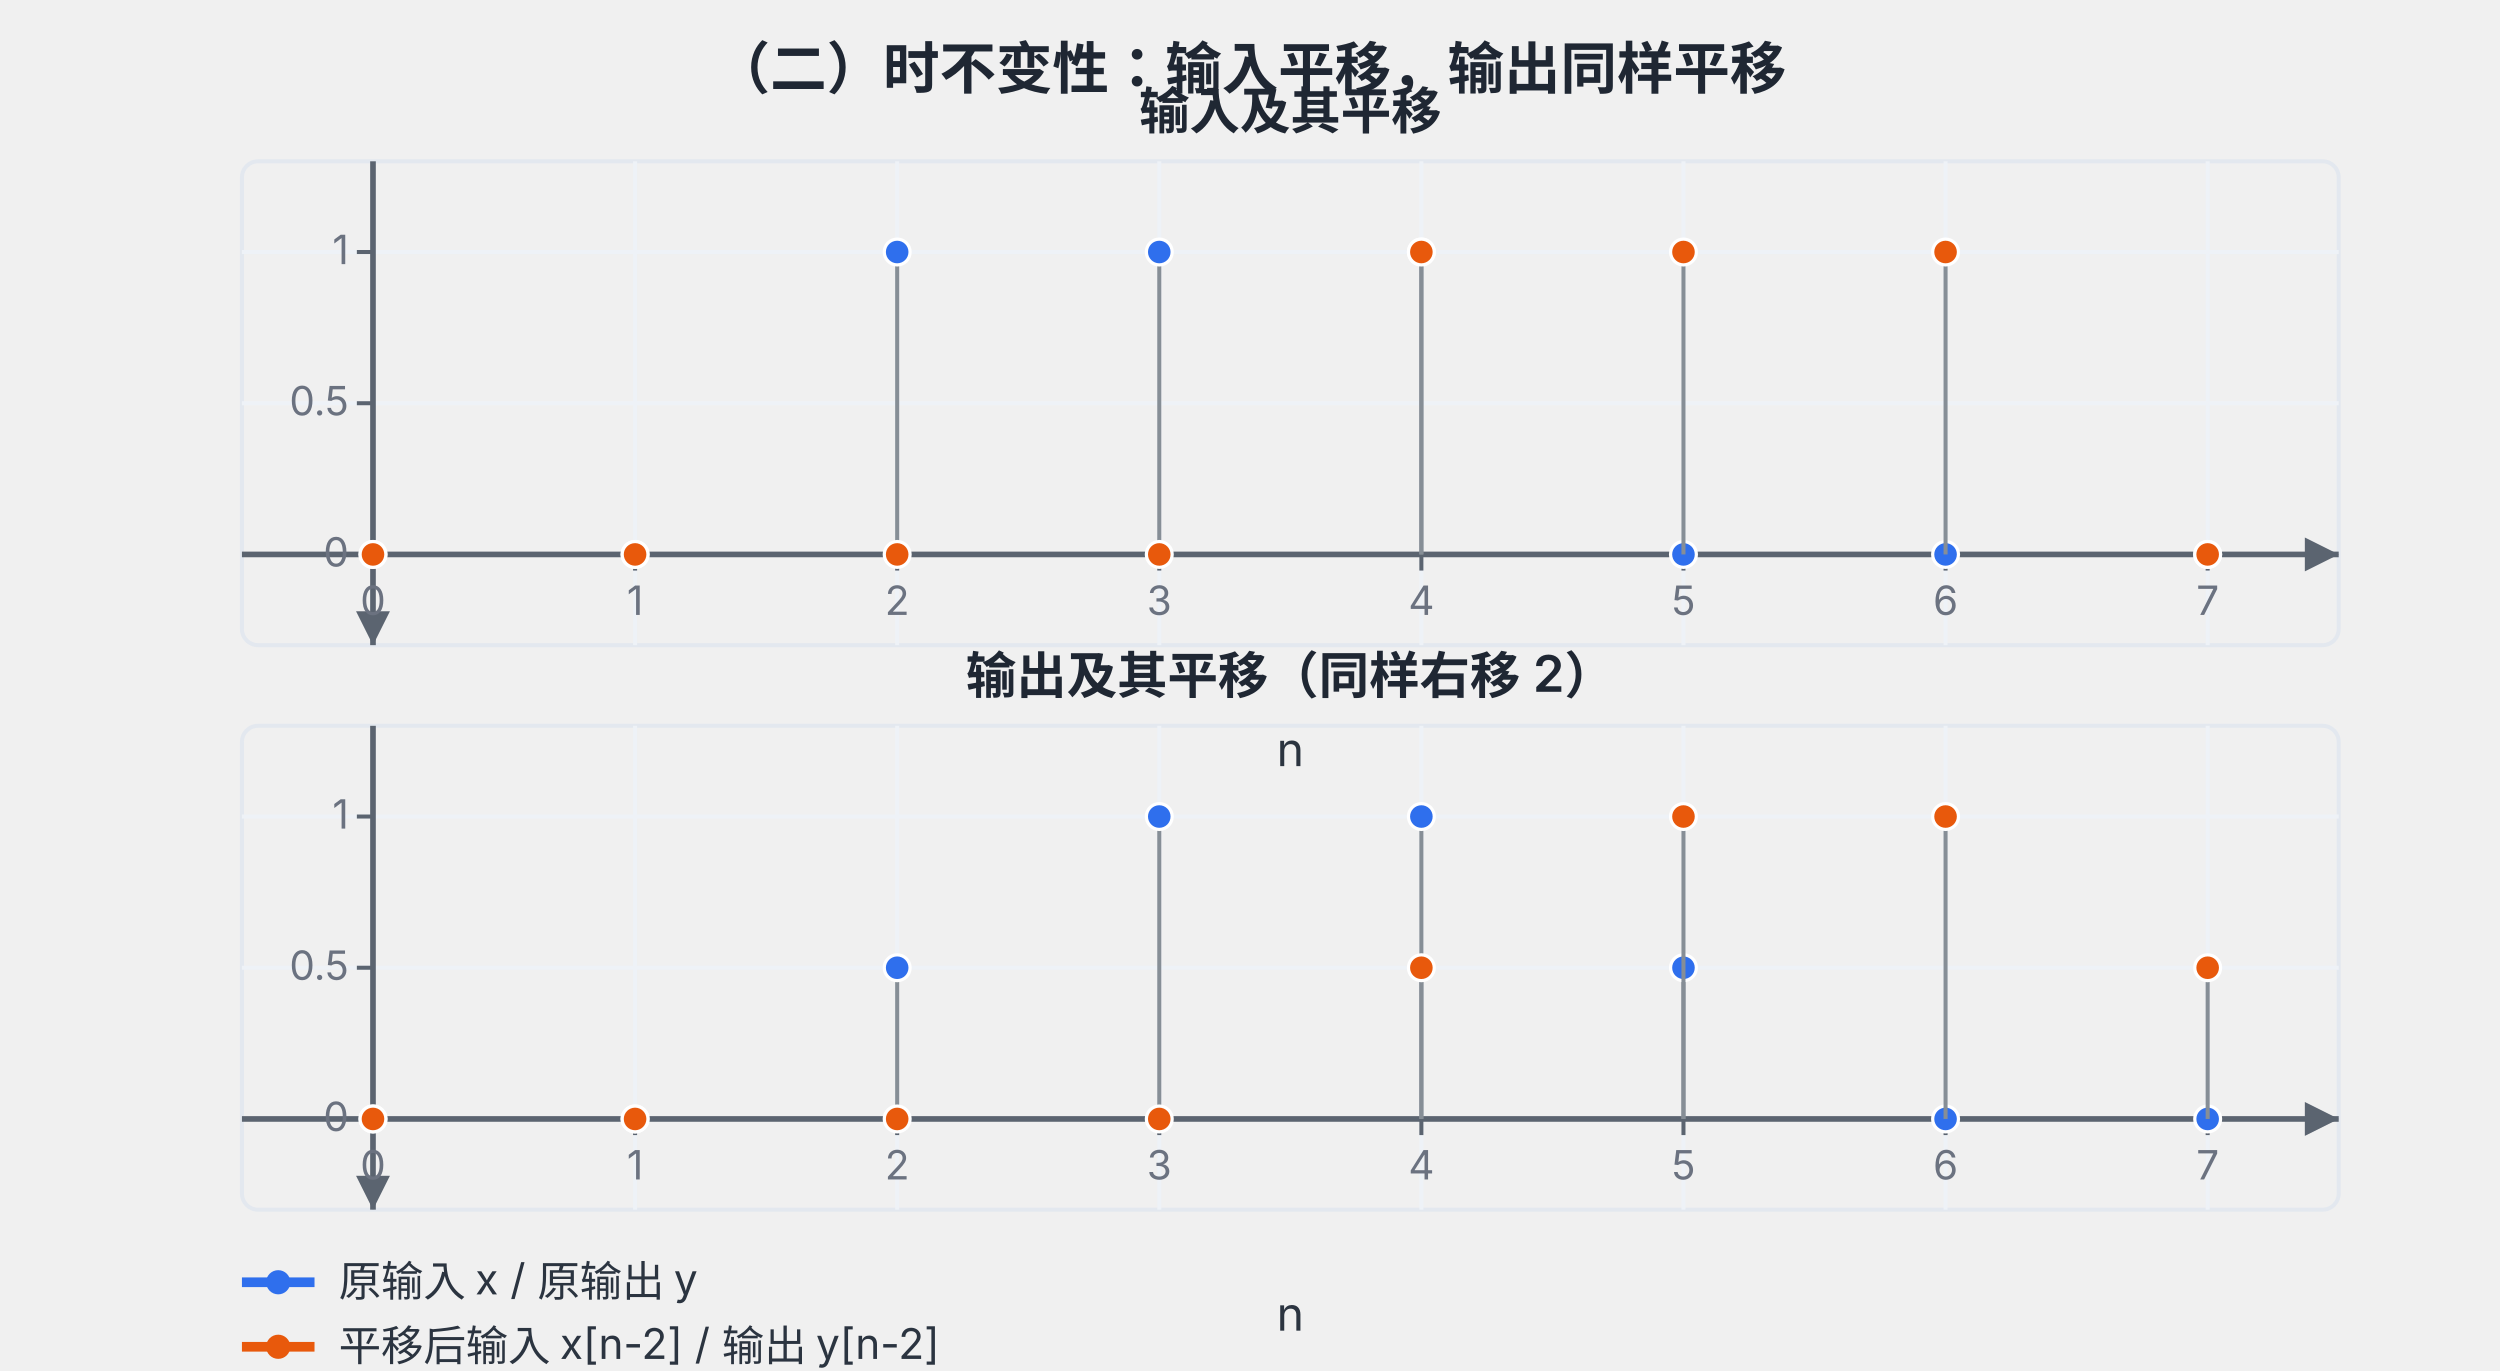
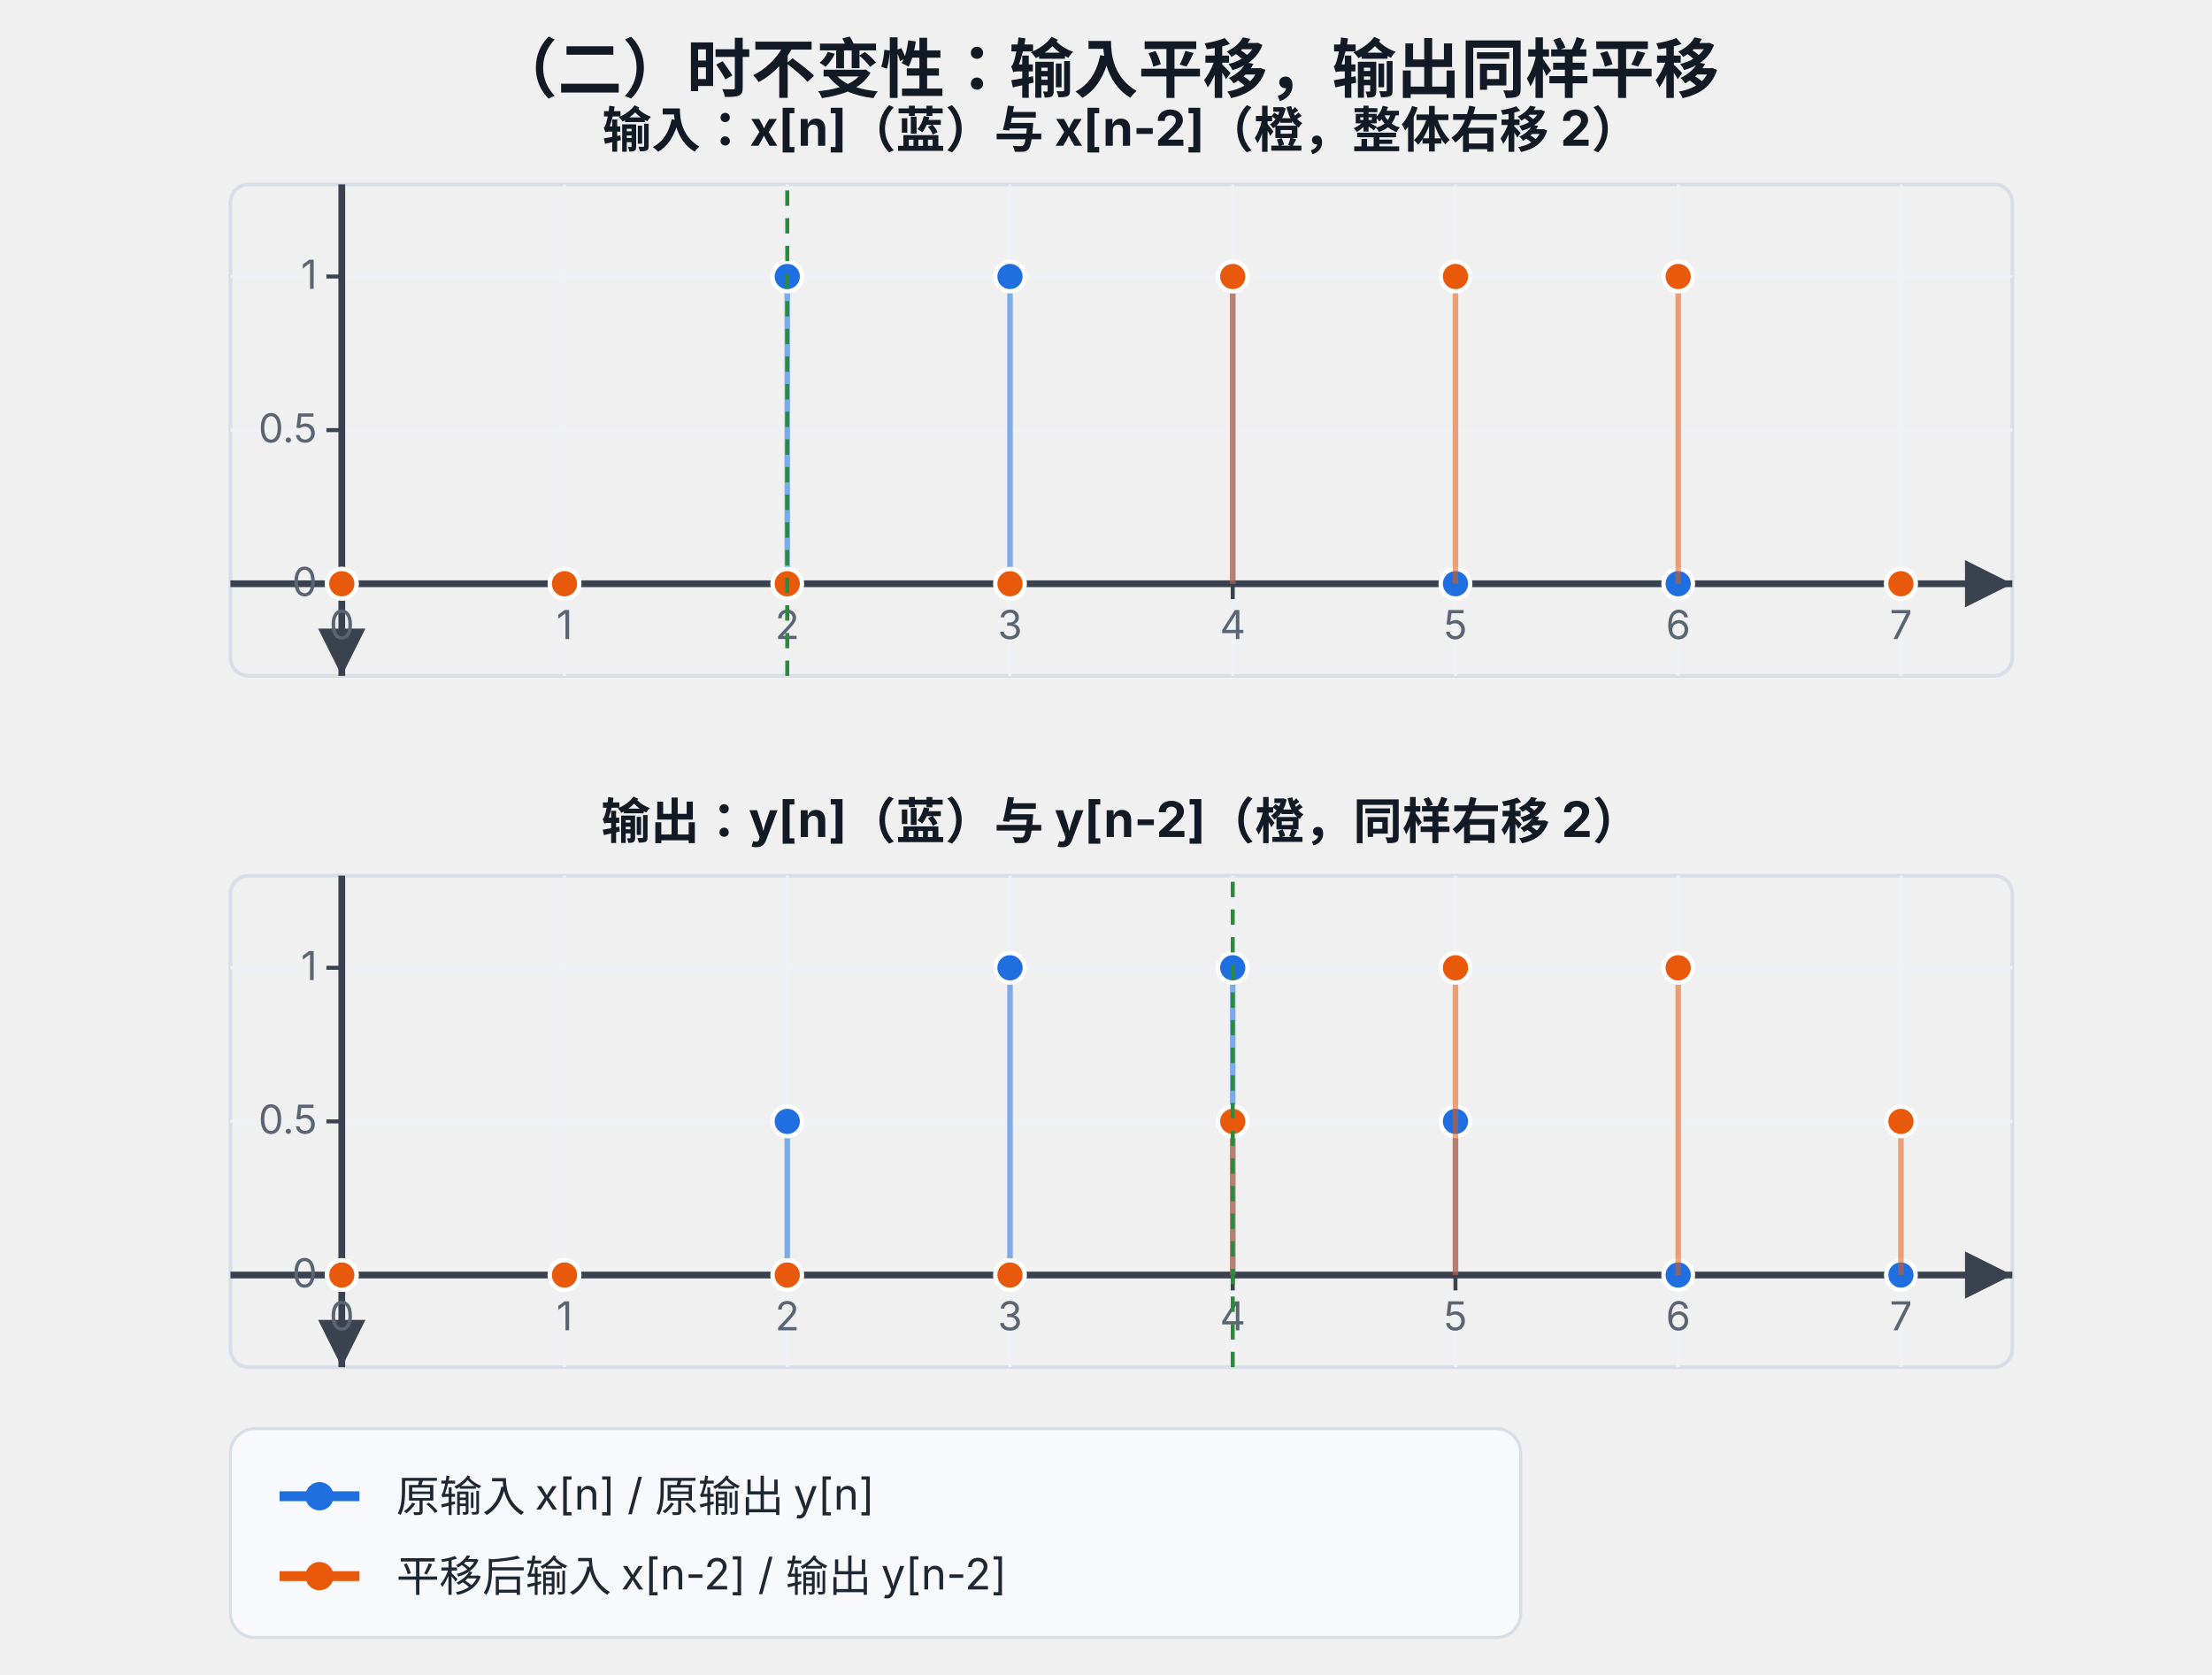
- <svg xmlns="http://www.w3.org/2000/svg" viewBox="0 0 620 340" width="100%" preserveAspectRatio="xMidYMid meet" style="max-width:620px;background:#ffffff;border:1px solid #e3e8ef;border-radius:8px;">
+ <svg xmlns="http://www.w3.org/2000/svg" viewBox="0 0 720 545" width="100%" preserveAspectRatio="xMidYMid meet" style="max-width:720px;background:#ffffff;border:1px solid #d7dee8;border-radius:10px;">
  <defs>
-     <marker id="arr" markerWidth="8" markerHeight="8" refX="6" refY="3" orient="auto" markerUnits="strokeWidth">
-       <path d="M0,0 L6,3 L0,6 Z" fill="#5b6470" />
+     <marker id="arr" markerWidth="10" markerHeight="10" refX="7" refY="3.5" orient="auto" markerUnits="strokeWidth">
+       <path d="M0,0 L7,3.5 L0,7 Z" fill="#3a4250" />
    </marker>
  </defs>
-   <text x="310.0" y="22" font-family="system-ui, -apple-system, 'Segoe UI', 'PingFang SC', 'Microsoft YaHei', sans-serif" font-size="14" font-weight="700" fill="#1f2733" text-anchor="middle">（二）时不变性：输入平移，输出同样平移</text>
-   <rect x="60.00" y="40.00" width="520.00" height="120.00" fill="none" stroke="#e3e8ef" stroke-width="1" rx="4" />
-   <line x1="92.50" y1="40.00" x2="92.50" y2="160.00" stroke="#eef2f7" stroke-width="1" />
-   <line x1="157.50" y1="40.00" x2="157.50" y2="160.00" stroke="#eef2f7" stroke-width="1" />
-   <line x1="222.50" y1="40.00" x2="222.50" y2="160.00" stroke="#eef2f7" stroke-width="1" />
-   <line x1="287.50" y1="40.00" x2="287.50" y2="160.00" stroke="#eef2f7" stroke-width="1" />
-   <line x1="352.50" y1="40.00" x2="352.50" y2="160.00" stroke="#eef2f7" stroke-width="1" />
-   <line x1="417.50" y1="40.00" x2="417.50" y2="160.00" stroke="#eef2f7" stroke-width="1" />
-   <line x1="482.50" y1="40.00" x2="482.50" y2="160.00" stroke="#eef2f7" stroke-width="1" />
-   <line x1="547.50" y1="40.00" x2="547.50" y2="160.00" stroke="#eef2f7" stroke-width="1" />
-   <line x1="60.00" y1="137.50" x2="580.00" y2="137.50" stroke="#eef2f7" stroke-width="1" />
-   <line x1="60.00" y1="100.00" x2="580.00" y2="100.00" stroke="#eef2f7" stroke-width="1" />
-   <line x1="60.00" y1="62.50" x2="580.00" y2="62.50" stroke="#eef2f7" stroke-width="1" />
-   <line x1="60.00" y1="137.50" x2="580.00" y2="137.50" stroke="#5b6470" stroke-width="1.4" marker-end="url(#arr)" />
-   <line x1="92.50" y1="40.00" x2="92.50" y2="160.00" stroke="#5b6470" stroke-width="1.4" marker-end="url(#arr)" />
-   <line x1="92.50" y1="137.50" x2="92.50" y2="141.50" stroke="#5b6470" stroke-width="1" />
-   <text x="92.50" y="152.50" font-family="system-ui, -apple-system, 'Segoe UI', 'PingFang SC', 'Microsoft YaHei', sans-serif" font-size="10" fill="#6b7280" text-anchor="middle">0</text>
-   <line x1="157.50" y1="137.50" x2="157.50" y2="141.50" stroke="#5b6470" stroke-width="1" />
-   <text x="157.50" y="152.50" font-family="system-ui, -apple-system, 'Segoe UI', 'PingFang SC', 'Microsoft YaHei', sans-serif" font-size="10" fill="#6b7280" text-anchor="middle">1</text>
-   <line x1="222.50" y1="137.50" x2="222.50" y2="141.50" stroke="#5b6470" stroke-width="1" />
-   <text x="222.50" y="152.50" font-family="system-ui, -apple-system, 'Segoe UI', 'PingFang SC', 'Microsoft YaHei', sans-serif" font-size="10" fill="#6b7280" text-anchor="middle">2</text>
-   <line x1="287.50" y1="137.50" x2="287.50" y2="141.50" stroke="#5b6470" stroke-width="1" />
-   <text x="287.50" y="152.50" font-family="system-ui, -apple-system, 'Segoe UI', 'PingFang SC', 'Microsoft YaHei', sans-serif" font-size="10" fill="#6b7280" text-anchor="middle">3</text>
-   <line x1="352.50" y1="137.50" x2="352.50" y2="141.50" stroke="#5b6470" stroke-width="1" />
-   <text x="352.50" y="152.50" font-family="system-ui, -apple-system, 'Segoe UI', 'PingFang SC', 'Microsoft YaHei', sans-serif" font-size="10" fill="#6b7280" text-anchor="middle">4</text>
-   <line x1="417.50" y1="137.50" x2="417.50" y2="141.50" stroke="#5b6470" stroke-width="1" />
-   <text x="417.50" y="152.50" font-family="system-ui, -apple-system, 'Segoe UI', 'PingFang SC', 'Microsoft YaHei', sans-serif" font-size="10" fill="#6b7280" text-anchor="middle">5</text>
-   <line x1="482.50" y1="137.50" x2="482.50" y2="141.50" stroke="#5b6470" stroke-width="1" />
-   <text x="482.50" y="152.50" font-family="system-ui, -apple-system, 'Segoe UI', 'PingFang SC', 'Microsoft YaHei', sans-serif" font-size="10" fill="#6b7280" text-anchor="middle">6</text>
-   <line x1="547.50" y1="137.50" x2="547.50" y2="141.50" stroke="#5b6470" stroke-width="1" />
-   <text x="547.50" y="152.50" font-family="system-ui, -apple-system, 'Segoe UI', 'PingFang SC', 'Microsoft YaHei', sans-serif" font-size="10" fill="#6b7280" text-anchor="middle">7</text>
-   <line x1="92.50" y1="137.50" x2="88.50" y2="137.50" stroke="#5b6470" stroke-width="1" />
-   <text x="86.50" y="140.50" font-family="system-ui, -apple-system, 'Segoe UI', 'PingFang SC', 'Microsoft YaHei', sans-serif" font-size="10" fill="#6b7280" text-anchor="end">0</text>
-   <line x1="92.50" y1="100.00" x2="88.50" y2="100.00" stroke="#5b6470" stroke-width="1" />
-   <text x="86.50" y="103.00" font-family="system-ui, -apple-system, 'Segoe UI', 'PingFang SC', 'Microsoft YaHei', sans-serif" font-size="10" fill="#6b7280" text-anchor="end">0.5</text>
-   <line x1="92.50" y1="62.50" x2="88.50" y2="62.50" stroke="#5b6470" stroke-width="1" />
-   <text x="86.50" y="65.50" font-family="system-ui, -apple-system, 'Segoe UI', 'PingFang SC', 'Microsoft YaHei', sans-serif" font-size="10" fill="#6b7280" text-anchor="end">1</text>
-   <text x="320.00" y="190.00" font-family="system-ui, -apple-system, 'Segoe UI', 'PingFang SC', 'Microsoft YaHei', sans-serif" font-size="11.5" fill="#2b3440" text-anchor="middle">n</text>
-   <text x="320.00" y="32.00" font-family="system-ui, -apple-system, 'Segoe UI', 'PingFang SC', 'Microsoft YaHei', sans-serif" font-size="12.5" fill="#1f2733" font-weight="600" text-anchor="middle">输入及其平移</text>
-   <line x1="92.50" y1="137.50" x2="92.50" y2="137.50" stroke="#868e96" stroke-width="1" />
-   <circle cx="92.50" cy="137.50" r="3.2" fill="#2f6fed" stroke="#fff" stroke-width="0.8" />
-   <line x1="157.50" y1="137.50" x2="157.50" y2="137.50" stroke="#868e96" stroke-width="1" />
-   <circle cx="157.50" cy="137.50" r="3.2" fill="#2f6fed" stroke="#fff" stroke-width="0.8" />
-   <line x1="222.50" y1="137.50" x2="222.50" y2="62.50" stroke="#868e96" stroke-width="1" />
-   <circle cx="222.50" cy="62.50" r="3.2" fill="#2f6fed" stroke="#fff" stroke-width="0.8" />
-   <line x1="287.50" y1="137.50" x2="287.50" y2="62.50" stroke="#868e96" stroke-width="1" />
-   <circle cx="287.50" cy="62.50" r="3.2" fill="#2f6fed" stroke="#fff" stroke-width="0.8" />
-   <line x1="352.50" y1="137.50" x2="352.50" y2="62.50" stroke="#868e96" stroke-width="1" />
-   <circle cx="352.50" cy="62.50" r="3.2" fill="#2f6fed" stroke="#fff" stroke-width="0.8" />
-   <line x1="417.50" y1="137.50" x2="417.50" y2="137.50" stroke="#868e96" stroke-width="1" />
-   <circle cx="417.50" cy="137.50" r="3.2" fill="#2f6fed" stroke="#fff" stroke-width="0.8" />
-   <line x1="482.50" y1="137.50" x2="482.50" y2="137.50" stroke="#868e96" stroke-width="1" />
-   <circle cx="482.50" cy="137.50" r="3.2" fill="#2f6fed" stroke="#fff" stroke-width="0.8" />
-   <line x1="547.50" y1="137.50" x2="547.50" y2="137.50" stroke="#868e96" stroke-width="1" />
-   <circle cx="547.50" cy="137.50" r="3.2" fill="#2f6fed" stroke="#fff" stroke-width="0.8" />
-   <line x1="92.50" y1="137.50" x2="92.50" y2="137.50" stroke="#868e96" stroke-width="1" />
-   <circle cx="92.50" cy="137.50" r="3.2" fill="#e8590c" stroke="#fff" stroke-width="0.8" />
-   <line x1="157.50" y1="137.50" x2="157.50" y2="137.50" stroke="#868e96" stroke-width="1" />
-   <circle cx="157.50" cy="137.50" r="3.2" fill="#e8590c" stroke="#fff" stroke-width="0.8" />
-   <line x1="222.50" y1="137.50" x2="222.50" y2="137.50" stroke="#868e96" stroke-width="1" />
-   <circle cx="222.50" cy="137.50" r="3.2" fill="#e8590c" stroke="#fff" stroke-width="0.8" />
-   <line x1="287.50" y1="137.50" x2="287.50" y2="137.50" stroke="#868e96" stroke-width="1" />
-   <circle cx="287.50" cy="137.50" r="3.2" fill="#e8590c" stroke="#fff" stroke-width="0.8" />
-   <line x1="352.50" y1="137.50" x2="352.50" y2="62.50" stroke="#868e96" stroke-width="1" />
-   <circle cx="352.50" cy="62.50" r="3.2" fill="#e8590c" stroke="#fff" stroke-width="0.8" />
-   <line x1="417.50" y1="137.50" x2="417.50" y2="62.50" stroke="#868e96" stroke-width="1" />
-   <circle cx="417.50" cy="62.50" r="3.2" fill="#e8590c" stroke="#fff" stroke-width="0.8" />
-   <line x1="482.50" y1="137.50" x2="482.50" y2="62.50" stroke="#868e96" stroke-width="1" />
-   <circle cx="482.50" cy="62.50" r="3.2" fill="#e8590c" stroke="#fff" stroke-width="0.8" />
-   <line x1="547.50" y1="137.50" x2="547.50" y2="137.50" stroke="#868e96" stroke-width="1" />
-   <circle cx="547.50" cy="137.50" r="3.2" fill="#e8590c" stroke="#fff" stroke-width="0.8" />
-   <rect x="60.00" y="180.00" width="520.00" height="120.00" fill="none" stroke="#e3e8ef" stroke-width="1" rx="4" />
-   <line x1="92.50" y1="180.00" x2="92.50" y2="300.00" stroke="#eef2f7" stroke-width="1" />
-   <line x1="157.50" y1="180.00" x2="157.50" y2="300.00" stroke="#eef2f7" stroke-width="1" />
-   <line x1="222.50" y1="180.00" x2="222.50" y2="300.00" stroke="#eef2f7" stroke-width="1" />
-   <line x1="287.50" y1="180.00" x2="287.50" y2="300.00" stroke="#eef2f7" stroke-width="1" />
-   <line x1="352.50" y1="180.00" x2="352.50" y2="300.00" stroke="#eef2f7" stroke-width="1" />
-   <line x1="417.50" y1="180.00" x2="417.50" y2="300.00" stroke="#eef2f7" stroke-width="1" />
-   <line x1="482.50" y1="180.00" x2="482.50" y2="300.00" stroke="#eef2f7" stroke-width="1" />
-   <line x1="547.50" y1="180.00" x2="547.50" y2="300.00" stroke="#eef2f7" stroke-width="1" />
-   <line x1="60.00" y1="277.50" x2="580.00" y2="277.50" stroke="#eef2f7" stroke-width="1" />
-   <line x1="60.00" y1="240.00" x2="580.00" y2="240.00" stroke="#eef2f7" stroke-width="1" />
-   <line x1="60.00" y1="202.50" x2="580.00" y2="202.50" stroke="#eef2f7" stroke-width="1" />
-   <line x1="60.00" y1="277.50" x2="580.00" y2="277.50" stroke="#5b6470" stroke-width="1.4" marker-end="url(#arr)" />
-   <line x1="92.50" y1="180.00" x2="92.50" y2="300.00" stroke="#5b6470" stroke-width="1.4" marker-end="url(#arr)" />
-   <line x1="92.50" y1="277.50" x2="92.50" y2="281.50" stroke="#5b6470" stroke-width="1" />
-   <text x="92.50" y="292.50" font-family="system-ui, -apple-system, 'Segoe UI', 'PingFang SC', 'Microsoft YaHei', sans-serif" font-size="10" fill="#6b7280" text-anchor="middle">0</text>
-   <line x1="157.50" y1="277.50" x2="157.50" y2="281.50" stroke="#5b6470" stroke-width="1" />
-   <text x="157.50" y="292.50" font-family="system-ui, -apple-system, 'Segoe UI', 'PingFang SC', 'Microsoft YaHei', sans-serif" font-size="10" fill="#6b7280" text-anchor="middle">1</text>
-   <line x1="222.50" y1="277.50" x2="222.50" y2="281.50" stroke="#5b6470" stroke-width="1" />
-   <text x="222.50" y="292.50" font-family="system-ui, -apple-system, 'Segoe UI', 'PingFang SC', 'Microsoft YaHei', sans-serif" font-size="10" fill="#6b7280" text-anchor="middle">2</text>
-   <line x1="287.50" y1="277.50" x2="287.50" y2="281.50" stroke="#5b6470" stroke-width="1" />
-   <text x="287.50" y="292.50" font-family="system-ui, -apple-system, 'Segoe UI', 'PingFang SC', 'Microsoft YaHei', sans-serif" font-size="10" fill="#6b7280" text-anchor="middle">3</text>
-   <line x1="352.50" y1="277.50" x2="352.50" y2="281.50" stroke="#5b6470" stroke-width="1" />
-   <text x="352.50" y="292.50" font-family="system-ui, -apple-system, 'Segoe UI', 'PingFang SC', 'Microsoft YaHei', sans-serif" font-size="10" fill="#6b7280" text-anchor="middle">4</text>
-   <line x1="417.50" y1="277.50" x2="417.50" y2="281.50" stroke="#5b6470" stroke-width="1" />
-   <text x="417.50" y="292.50" font-family="system-ui, -apple-system, 'Segoe UI', 'PingFang SC', 'Microsoft YaHei', sans-serif" font-size="10" fill="#6b7280" text-anchor="middle">5</text>
-   <line x1="482.50" y1="277.50" x2="482.50" y2="281.50" stroke="#5b6470" stroke-width="1" />
-   <text x="482.50" y="292.50" font-family="system-ui, -apple-system, 'Segoe UI', 'PingFang SC', 'Microsoft YaHei', sans-serif" font-size="10" fill="#6b7280" text-anchor="middle">6</text>
-   <line x1="547.50" y1="277.50" x2="547.50" y2="281.50" stroke="#5b6470" stroke-width="1" />
-   <text x="547.50" y="292.50" font-family="system-ui, -apple-system, 'Segoe UI', 'PingFang SC', 'Microsoft YaHei', sans-serif" font-size="10" fill="#6b7280" text-anchor="middle">7</text>
-   <line x1="92.50" y1="277.50" x2="88.50" y2="277.50" stroke="#5b6470" stroke-width="1" />
-   <text x="86.50" y="280.50" font-family="system-ui, -apple-system, 'Segoe UI', 'PingFang SC', 'Microsoft YaHei', sans-serif" font-size="10" fill="#6b7280" text-anchor="end">0</text>
-   <line x1="92.50" y1="240.00" x2="88.50" y2="240.00" stroke="#5b6470" stroke-width="1" />
-   <text x="86.50" y="243.00" font-family="system-ui, -apple-system, 'Segoe UI', 'PingFang SC', 'Microsoft YaHei', sans-serif" font-size="10" fill="#6b7280" text-anchor="end">0.5</text>
-   <line x1="92.50" y1="202.50" x2="88.50" y2="202.50" stroke="#5b6470" stroke-width="1" />
-   <text x="86.50" y="205.50" font-family="system-ui, -apple-system, 'Segoe UI', 'PingFang SC', 'Microsoft YaHei', sans-serif" font-size="10" fill="#6b7280" text-anchor="end">1</text>
-   <text x="320.00" y="330.00" font-family="system-ui, -apple-system, 'Segoe UI', 'PingFang SC', 'Microsoft YaHei', sans-serif" font-size="11.5" fill="#2b3440" text-anchor="middle">n</text>
-   <text x="320.00" y="172.00" font-family="system-ui, -apple-system, 'Segoe UI', 'PingFang SC', 'Microsoft YaHei', sans-serif" font-size="12.5" fill="#1f2733" font-weight="600" text-anchor="middle">输出及其平移（同样右移 2）</text>
-   <line x1="92.50" y1="277.50" x2="92.50" y2="277.50" stroke="#868e96" stroke-width="1" />
-   <circle cx="92.50" cy="277.50" r="3.2" fill="#2f6fed" stroke="#fff" stroke-width="0.8" />
-   <line x1="157.50" y1="277.50" x2="157.50" y2="277.50" stroke="#868e96" stroke-width="1" />
-   <circle cx="157.50" cy="277.50" r="3.2" fill="#2f6fed" stroke="#fff" stroke-width="0.8" />
-   <line x1="222.50" y1="277.50" x2="222.50" y2="240.00" stroke="#868e96" stroke-width="1" />
-   <circle cx="222.50" cy="240.00" r="3.2" fill="#2f6fed" stroke="#fff" stroke-width="0.8" />
-   <line x1="287.50" y1="277.50" x2="287.50" y2="202.50" stroke="#868e96" stroke-width="1" />
-   <circle cx="287.50" cy="202.50" r="3.2" fill="#2f6fed" stroke="#fff" stroke-width="0.8" />
-   <line x1="352.50" y1="277.50" x2="352.50" y2="202.50" stroke="#868e96" stroke-width="1" />
-   <circle cx="352.50" cy="202.50" r="3.2" fill="#2f6fed" stroke="#fff" stroke-width="0.8" />
-   <line x1="417.50" y1="277.50" x2="417.50" y2="240.00" stroke="#868e96" stroke-width="1" />
-   <circle cx="417.50" cy="240.00" r="3.2" fill="#2f6fed" stroke="#fff" stroke-width="0.8" />
-   <line x1="482.50" y1="277.50" x2="482.50" y2="277.50" stroke="#868e96" stroke-width="1" />
-   <circle cx="482.50" cy="277.50" r="3.2" fill="#2f6fed" stroke="#fff" stroke-width="0.8" />
-   <line x1="547.50" y1="277.50" x2="547.50" y2="277.50" stroke="#868e96" stroke-width="1" />
-   <circle cx="547.50" cy="277.50" r="3.2" fill="#2f6fed" stroke="#fff" stroke-width="0.8" />
-   <line x1="92.50" y1="277.50" x2="92.50" y2="277.50" stroke="#868e96" stroke-width="1" />
-   <circle cx="92.50" cy="277.50" r="3.2" fill="#e8590c" stroke="#fff" stroke-width="0.8" />
-   <line x1="157.50" y1="277.50" x2="157.50" y2="277.50" stroke="#868e96" stroke-width="1" />
-   <circle cx="157.50" cy="277.50" r="3.2" fill="#e8590c" stroke="#fff" stroke-width="0.8" />
-   <line x1="222.50" y1="277.50" x2="222.50" y2="277.50" stroke="#868e96" stroke-width="1" />
-   <circle cx="222.50" cy="277.50" r="3.2" fill="#e8590c" stroke="#fff" stroke-width="0.8" />
-   <line x1="287.50" y1="277.50" x2="287.50" y2="277.50" stroke="#868e96" stroke-width="1" />
-   <circle cx="287.50" cy="277.50" r="3.2" fill="#e8590c" stroke="#fff" stroke-width="0.8" />
-   <line x1="352.50" y1="277.50" x2="352.50" y2="240.00" stroke="#868e96" stroke-width="1" />
-   <circle cx="352.50" cy="240.00" r="3.2" fill="#e8590c" stroke="#fff" stroke-width="0.8" />
-   <line x1="417.50" y1="277.50" x2="417.50" y2="202.50" stroke="#868e96" stroke-width="1" />
-   <circle cx="417.50" cy="202.50" r="3.2" fill="#e8590c" stroke="#fff" stroke-width="0.8" />
-   <line x1="482.50" y1="277.50" x2="482.50" y2="202.50" stroke="#868e96" stroke-width="1" />
-   <circle cx="482.50" cy="202.50" r="3.2" fill="#e8590c" stroke="#fff" stroke-width="0.8" />
-   <line x1="547.50" y1="277.50" x2="547.50" y2="240.00" stroke="#868e96" stroke-width="1" />
-   <circle cx="547.50" cy="240.00" r="3.2" fill="#e8590c" stroke="#fff" stroke-width="0.8" />
-   <line x1="60.00" y1="318.00" x2="78.00" y2="318.00" stroke="#2f6fed" stroke-width="2.4" />
-   <circle cx="69.00" cy="318.00" r="3" fill="#2f6fed" />
-   <text x="84.00" y="321.50" font-family="system-ui, -apple-system, 'Segoe UI', 'PingFang SC', 'Microsoft YaHei', sans-serif" font-size="10.5" fill="#2b3440">原输入 x / 原输出 y</text>
-   <line x1="60.00" y1="334.00" x2="78.00" y2="334.00" stroke="#e8590c" stroke-width="2.4" />
-   <circle cx="69.00" cy="334.00" r="3" fill="#e8590c" />
-   <text x="84.00" y="337.50" font-family="system-ui, -apple-system, 'Segoe UI', 'PingFang SC', 'Microsoft YaHei', sans-serif" font-size="10.5" fill="#2b3440">平移后输入 x[n-2] / 输出 y[n-2]</text>
+   <text x="360.0" y="30" font-family="system-ui, -apple-system, 'Segoe UI', 'PingFang SC', 'Microsoft YaHei', sans-serif" font-size="21" font-weight="800" fill="#121a26" text-anchor="middle">（二）时不变性：输入平移，输出同样平移</text>
+   <rect x="75.00" y="60.00" width="580.00" height="160.00" fill="none" stroke="#d7dee8" stroke-width="1.2" rx="6" />
+   <line x1="111.25" y1="60.00" x2="111.25" y2="220.00" stroke="#eef1f6" stroke-width="1" />
+   <line x1="183.75" y1="60.00" x2="183.75" y2="220.00" stroke="#eef1f6" stroke-width="1" />
+   <line x1="256.25" y1="60.00" x2="256.25" y2="220.00" stroke="#eef1f6" stroke-width="1" />
+   <line x1="328.75" y1="60.00" x2="328.75" y2="220.00" stroke="#eef1f6" stroke-width="1" />
+   <line x1="401.25" y1="60.00" x2="401.25" y2="220.00" stroke="#eef1f6" stroke-width="1" />
+   <line x1="473.75" y1="60.00" x2="473.75" y2="220.00" stroke="#eef1f6" stroke-width="1" />
+   <line x1="546.25" y1="60.00" x2="546.25" y2="220.00" stroke="#eef1f6" stroke-width="1" />
+   <line x1="618.75" y1="60.00" x2="618.75" y2="220.00" stroke="#eef1f6" stroke-width="1" />
+   <line x1="75.00" y1="190.00" x2="655.00" y2="190.00" stroke="#eef1f6" stroke-width="1" />
+   <line x1="75.00" y1="140.00" x2="655.00" y2="140.00" stroke="#eef1f6" stroke-width="1" />
+   <line x1="75.00" y1="90.00" x2="655.00" y2="90.00" stroke="#eef1f6" stroke-width="1" />
+   <line x1="75.00" y1="190.00" x2="655.00" y2="190.00" stroke="#3a4250" stroke-width="2.2" marker-end="url(#arr)" />
+   <line x1="111.25" y1="60.00" x2="111.25" y2="220.00" stroke="#3a4250" stroke-width="2.2" marker-end="url(#arr)" />
+   <line x1="111.25" y1="190.00" x2="111.25" y2="195.00" stroke="#3a4250" stroke-width="1.3" />
+   <text x="111.25" y="208.00" font-family="system-ui, -apple-system, 'Segoe UI', 'PingFang SC', 'Microsoft YaHei', sans-serif" font-size="13" fill="#5a6472" text-anchor="middle">0</text>
+   <line x1="183.75" y1="190.00" x2="183.75" y2="195.00" stroke="#3a4250" stroke-width="1.3" />
+   <text x="183.75" y="208.00" font-family="system-ui, -apple-system, 'Segoe UI', 'PingFang SC', 'Microsoft YaHei', sans-serif" font-size="13" fill="#5a6472" text-anchor="middle">1</text>
+   <line x1="256.25" y1="190.00" x2="256.25" y2="195.00" stroke="#3a4250" stroke-width="1.3" />
+   <text x="256.25" y="208.00" font-family="system-ui, -apple-system, 'Segoe UI', 'PingFang SC', 'Microsoft YaHei', sans-serif" font-size="13" fill="#5a6472" text-anchor="middle">2</text>
+   <line x1="328.75" y1="190.00" x2="328.75" y2="195.00" stroke="#3a4250" stroke-width="1.3" />
+   <text x="328.75" y="208.00" font-family="system-ui, -apple-system, 'Segoe UI', 'PingFang SC', 'Microsoft YaHei', sans-serif" font-size="13" fill="#5a6472" text-anchor="middle">3</text>
+   <line x1="401.25" y1="190.00" x2="401.25" y2="195.00" stroke="#3a4250" stroke-width="1.3" />
+   <text x="401.25" y="208.00" font-family="system-ui, -apple-system, 'Segoe UI', 'PingFang SC', 'Microsoft YaHei', sans-serif" font-size="13" fill="#5a6472" text-anchor="middle">4</text>
+   <line x1="473.75" y1="190.00" x2="473.75" y2="195.00" stroke="#3a4250" stroke-width="1.3" />
+   <text x="473.75" y="208.00" font-family="system-ui, -apple-system, 'Segoe UI', 'PingFang SC', 'Microsoft YaHei', sans-serif" font-size="13" fill="#5a6472" text-anchor="middle">5</text>
+   <line x1="546.25" y1="190.00" x2="546.25" y2="195.00" stroke="#3a4250" stroke-width="1.3" />
+   <text x="546.25" y="208.00" font-family="system-ui, -apple-system, 'Segoe UI', 'PingFang SC', 'Microsoft YaHei', sans-serif" font-size="13" fill="#5a6472" text-anchor="middle">6</text>
+   <line x1="618.75" y1="190.00" x2="618.75" y2="195.00" stroke="#3a4250" stroke-width="1.3" />
+   <text x="618.75" y="208.00" font-family="system-ui, -apple-system, 'Segoe UI', 'PingFang SC', 'Microsoft YaHei', sans-serif" font-size="13" fill="#5a6472" text-anchor="middle">7</text>
+   <line x1="111.25" y1="190.00" x2="106.25" y2="190.00" stroke="#3a4250" stroke-width="1.3" />
+   <text x="103.25" y="194.00" font-family="system-ui, -apple-system, 'Segoe UI', 'PingFang SC', 'Microsoft YaHei', sans-serif" font-size="13" fill="#5a6472" text-anchor="end">0</text>
+   <line x1="111.25" y1="140.00" x2="106.25" y2="140.00" stroke="#3a4250" stroke-width="1.3" />
+   <text x="103.25" y="144.00" font-family="system-ui, -apple-system, 'Segoe UI', 'PingFang SC', 'Microsoft YaHei', sans-serif" font-size="13" fill="#5a6472" text-anchor="end">0.5</text>
+   <line x1="111.25" y1="90.00" x2="106.25" y2="90.00" stroke="#3a4250" stroke-width="1.3" />
+   <text x="103.25" y="94.00" font-family="system-ui, -apple-system, 'Segoe UI', 'PingFang SC', 'Microsoft YaHei', sans-serif" font-size="13" fill="#5a6472" text-anchor="end">1</text>
+   <text x="365.00" y="48.00" font-family="system-ui, -apple-system, 'Segoe UI', 'PingFang SC', 'Microsoft YaHei', sans-serif" font-size="16" fill="#121a26" font-weight="700" text-anchor="middle">输入：x[n]（蓝）与 x[n-2]（橙，整体右移 2）</text>
+   <line x1="111.25" y1="190.00" x2="111.25" y2="190.00" stroke="#1f6fe0" stroke-width="1.8" opacity="0.55" />
+   <circle cx="111.25" cy="190.00" r="4.8" fill="#1f6fe0" stroke="#fff" stroke-width="1.4" />
+   <line x1="183.75" y1="190.00" x2="183.75" y2="190.00" stroke="#1f6fe0" stroke-width="1.8" opacity="0.55" />
+   <circle cx="183.75" cy="190.00" r="4.8" fill="#1f6fe0" stroke="#fff" stroke-width="1.4" />
+   <line x1="256.25" y1="190.00" x2="256.25" y2="90.00" stroke="#1f6fe0" stroke-width="1.8" opacity="0.55" />
+   <circle cx="256.25" cy="90.00" r="4.8" fill="#1f6fe0" stroke="#fff" stroke-width="1.4" />
+   <line x1="328.75" y1="190.00" x2="328.75" y2="90.00" stroke="#1f6fe0" stroke-width="1.8" opacity="0.55" />
+   <circle cx="328.75" cy="90.00" r="4.8" fill="#1f6fe0" stroke="#fff" stroke-width="1.4" />
+   <line x1="401.25" y1="190.00" x2="401.25" y2="90.00" stroke="#1f6fe0" stroke-width="1.8" opacity="0.55" />
+   <circle cx="401.25" cy="90.00" r="4.8" fill="#1f6fe0" stroke="#fff" stroke-width="1.4" />
+   <line x1="473.75" y1="190.00" x2="473.75" y2="190.00" stroke="#1f6fe0" stroke-width="1.8" opacity="0.55" />
+   <circle cx="473.75" cy="190.00" r="4.8" fill="#1f6fe0" stroke="#fff" stroke-width="1.4" />
+   <line x1="546.25" y1="190.00" x2="546.25" y2="190.00" stroke="#1f6fe0" stroke-width="1.8" opacity="0.55" />
+   <circle cx="546.25" cy="190.00" r="4.8" fill="#1f6fe0" stroke="#fff" stroke-width="1.4" />
+   <line x1="618.75" y1="190.00" x2="618.75" y2="190.00" stroke="#1f6fe0" stroke-width="1.8" opacity="0.55" />
+   <circle cx="618.75" cy="190.00" r="4.8" fill="#1f6fe0" stroke="#fff" stroke-width="1.4" />
+   <line x1="111.25" y1="190.00" x2="111.25" y2="190.00" stroke="#e8590c" stroke-width="1.8" opacity="0.55" />
+   <circle cx="111.25" cy="190.00" r="4.8" fill="#e8590c" stroke="#fff" stroke-width="1.4" />
+   <line x1="183.75" y1="190.00" x2="183.75" y2="190.00" stroke="#e8590c" stroke-width="1.8" opacity="0.55" />
+   <circle cx="183.75" cy="190.00" r="4.8" fill="#e8590c" stroke="#fff" stroke-width="1.4" />
+   <line x1="256.25" y1="190.00" x2="256.25" y2="190.00" stroke="#e8590c" stroke-width="1.8" opacity="0.55" />
+   <circle cx="256.25" cy="190.00" r="4.8" fill="#e8590c" stroke="#fff" stroke-width="1.4" />
+   <line x1="328.75" y1="190.00" x2="328.75" y2="190.00" stroke="#e8590c" stroke-width="1.8" opacity="0.55" />
+   <circle cx="328.75" cy="190.00" r="4.8" fill="#e8590c" stroke="#fff" stroke-width="1.4" />
+   <line x1="401.25" y1="190.00" x2="401.25" y2="90.00" stroke="#e8590c" stroke-width="1.8" opacity="0.55" />
+   <circle cx="401.25" cy="90.00" r="4.8" fill="#e8590c" stroke="#fff" stroke-width="1.4" />
+   <line x1="473.75" y1="190.00" x2="473.75" y2="90.00" stroke="#e8590c" stroke-width="1.8" opacity="0.55" />
+   <circle cx="473.75" cy="90.00" r="4.8" fill="#e8590c" stroke="#fff" stroke-width="1.4" />
+   <line x1="546.25" y1="190.00" x2="546.25" y2="90.00" stroke="#e8590c" stroke-width="1.8" opacity="0.55" />
+   <circle cx="546.25" cy="90.00" r="4.8" fill="#e8590c" stroke="#fff" stroke-width="1.4" />
+   <line x1="618.75" y1="190.00" x2="618.75" y2="190.00" stroke="#e8590c" stroke-width="1.8" opacity="0.55" />
+   <circle cx="618.75" cy="190.00" r="4.8" fill="#e8590c" stroke="#fff" stroke-width="1.4" />
+   <line x1="256.25" y1="220.00" x2="256.25" y2="60.00" stroke="#2b8a3e" stroke-width="1.3" stroke-dasharray="5 4" />
+   <rect x="75.00" y="285.00" width="580.00" height="160.00" fill="none" stroke="#d7dee8" stroke-width="1.2" rx="6" />
+   <line x1="111.25" y1="285.00" x2="111.25" y2="445.00" stroke="#eef1f6" stroke-width="1" />
+   <line x1="183.75" y1="285.00" x2="183.75" y2="445.00" stroke="#eef1f6" stroke-width="1" />
+   <line x1="256.25" y1="285.00" x2="256.25" y2="445.00" stroke="#eef1f6" stroke-width="1" />
+   <line x1="328.75" y1="285.00" x2="328.75" y2="445.00" stroke="#eef1f6" stroke-width="1" />
+   <line x1="401.25" y1="285.00" x2="401.25" y2="445.00" stroke="#eef1f6" stroke-width="1" />
+   <line x1="473.75" y1="285.00" x2="473.75" y2="445.00" stroke="#eef1f6" stroke-width="1" />
+   <line x1="546.25" y1="285.00" x2="546.25" y2="445.00" stroke="#eef1f6" stroke-width="1" />
+   <line x1="618.75" y1="285.00" x2="618.75" y2="445.00" stroke="#eef1f6" stroke-width="1" />
+   <line x1="75.00" y1="415.00" x2="655.00" y2="415.00" stroke="#eef1f6" stroke-width="1" />
+   <line x1="75.00" y1="365.00" x2="655.00" y2="365.00" stroke="#eef1f6" stroke-width="1" />
+   <line x1="75.00" y1="315.00" x2="655.00" y2="315.00" stroke="#eef1f6" stroke-width="1" />
+   <line x1="75.00" y1="415.00" x2="655.00" y2="415.00" stroke="#3a4250" stroke-width="2.2" marker-end="url(#arr)" />
+   <line x1="111.25" y1="285.00" x2="111.25" y2="445.00" stroke="#3a4250" stroke-width="2.2" marker-end="url(#arr)" />
+   <line x1="111.25" y1="415.00" x2="111.25" y2="420.00" stroke="#3a4250" stroke-width="1.3" />
+   <text x="111.25" y="433.00" font-family="system-ui, -apple-system, 'Segoe UI', 'PingFang SC', 'Microsoft YaHei', sans-serif" font-size="13" fill="#5a6472" text-anchor="middle">0</text>
+   <line x1="183.75" y1="415.00" x2="183.75" y2="420.00" stroke="#3a4250" stroke-width="1.3" />
+   <text x="183.75" y="433.00" font-family="system-ui, -apple-system, 'Segoe UI', 'PingFang SC', 'Microsoft YaHei', sans-serif" font-size="13" fill="#5a6472" text-anchor="middle">1</text>
+   <line x1="256.25" y1="415.00" x2="256.25" y2="420.00" stroke="#3a4250" stroke-width="1.3" />
+   <text x="256.25" y="433.00" font-family="system-ui, -apple-system, 'Segoe UI', 'PingFang SC', 'Microsoft YaHei', sans-serif" font-size="13" fill="#5a6472" text-anchor="middle">2</text>
+   <line x1="328.75" y1="415.00" x2="328.75" y2="420.00" stroke="#3a4250" stroke-width="1.3" />
+   <text x="328.75" y="433.00" font-family="system-ui, -apple-system, 'Segoe UI', 'PingFang SC', 'Microsoft YaHei', sans-serif" font-size="13" fill="#5a6472" text-anchor="middle">3</text>
+   <line x1="401.25" y1="415.00" x2="401.25" y2="420.00" stroke="#3a4250" stroke-width="1.3" />
+   <text x="401.25" y="433.00" font-family="system-ui, -apple-system, 'Segoe UI', 'PingFang SC', 'Microsoft YaHei', sans-serif" font-size="13" fill="#5a6472" text-anchor="middle">4</text>
+   <line x1="473.75" y1="415.00" x2="473.75" y2="420.00" stroke="#3a4250" stroke-width="1.3" />
+   <text x="473.75" y="433.00" font-family="system-ui, -apple-system, 'Segoe UI', 'PingFang SC', 'Microsoft YaHei', sans-serif" font-size="13" fill="#5a6472" text-anchor="middle">5</text>
+   <line x1="546.25" y1="415.00" x2="546.25" y2="420.00" stroke="#3a4250" stroke-width="1.3" />
+   <text x="546.25" y="433.00" font-family="system-ui, -apple-system, 'Segoe UI', 'PingFang SC', 'Microsoft YaHei', sans-serif" font-size="13" fill="#5a6472" text-anchor="middle">6</text>
+   <line x1="618.75" y1="415.00" x2="618.75" y2="420.00" stroke="#3a4250" stroke-width="1.3" />
+   <text x="618.75" y="433.00" font-family="system-ui, -apple-system, 'Segoe UI', 'PingFang SC', 'Microsoft YaHei', sans-serif" font-size="13" fill="#5a6472" text-anchor="middle">7</text>
+   <line x1="111.25" y1="415.00" x2="106.25" y2="415.00" stroke="#3a4250" stroke-width="1.3" />
+   <text x="103.25" y="419.00" font-family="system-ui, -apple-system, 'Segoe UI', 'PingFang SC', 'Microsoft YaHei', sans-serif" font-size="13" fill="#5a6472" text-anchor="end">0</text>
+   <line x1="111.25" y1="365.00" x2="106.25" y2="365.00" stroke="#3a4250" stroke-width="1.3" />
+   <text x="103.25" y="369.00" font-family="system-ui, -apple-system, 'Segoe UI', 'PingFang SC', 'Microsoft YaHei', sans-serif" font-size="13" fill="#5a6472" text-anchor="end">0.5</text>
+   <line x1="111.25" y1="315.00" x2="106.25" y2="315.00" stroke="#3a4250" stroke-width="1.3" />
+   <text x="103.25" y="319.00" font-family="system-ui, -apple-system, 'Segoe UI', 'PingFang SC', 'Microsoft YaHei', sans-serif" font-size="13" fill="#5a6472" text-anchor="end">1</text>
+   <text x="365.00" y="479.00" font-family="system-ui, -apple-system, 'Segoe UI', 'PingFang SC', 'Microsoft YaHei', sans-serif" font-size="15" fill="#1f2733" text-anchor="middle">n</text>
+   <text x="365.00" y="273.00" font-family="system-ui, -apple-system, 'Segoe UI', 'PingFang SC', 'Microsoft YaHei', sans-serif" font-size="16" fill="#121a26" font-weight="700" text-anchor="middle">输出：y[n]（蓝）与 y[n-2]（橙，同样右移 2）</text>
+   <line x1="111.25" y1="415.00" x2="111.25" y2="415.00" stroke="#1f6fe0" stroke-width="1.8" opacity="0.55" />
+   <circle cx="111.25" cy="415.00" r="4.8" fill="#1f6fe0" stroke="#fff" stroke-width="1.4" />
+   <line x1="183.75" y1="415.00" x2="183.75" y2="415.00" stroke="#1f6fe0" stroke-width="1.8" opacity="0.55" />
+   <circle cx="183.75" cy="415.00" r="4.8" fill="#1f6fe0" stroke="#fff" stroke-width="1.4" />
+   <line x1="256.25" y1="415.00" x2="256.25" y2="365.00" stroke="#1f6fe0" stroke-width="1.8" opacity="0.55" />
+   <circle cx="256.25" cy="365.00" r="4.8" fill="#1f6fe0" stroke="#fff" stroke-width="1.4" />
+   <line x1="328.75" y1="415.00" x2="328.75" y2="315.00" stroke="#1f6fe0" stroke-width="1.8" opacity="0.55" />
+   <circle cx="328.75" cy="315.00" r="4.8" fill="#1f6fe0" stroke="#fff" stroke-width="1.4" />
+   <line x1="401.25" y1="415.00" x2="401.25" y2="315.00" stroke="#1f6fe0" stroke-width="1.8" opacity="0.55" />
+   <circle cx="401.25" cy="315.00" r="4.8" fill="#1f6fe0" stroke="#fff" stroke-width="1.4" />
+   <line x1="473.75" y1="415.00" x2="473.75" y2="365.00" stroke="#1f6fe0" stroke-width="1.8" opacity="0.55" />
+   <circle cx="473.75" cy="365.00" r="4.8" fill="#1f6fe0" stroke="#fff" stroke-width="1.4" />
+   <line x1="546.25" y1="415.00" x2="546.25" y2="415.00" stroke="#1f6fe0" stroke-width="1.8" opacity="0.55" />
+   <circle cx="546.25" cy="415.00" r="4.8" fill="#1f6fe0" stroke="#fff" stroke-width="1.4" />
+   <line x1="618.75" y1="415.00" x2="618.75" y2="415.00" stroke="#1f6fe0" stroke-width="1.8" opacity="0.55" />
+   <circle cx="618.75" cy="415.00" r="4.8" fill="#1f6fe0" stroke="#fff" stroke-width="1.4" />
+   <line x1="111.25" y1="415.00" x2="111.25" y2="415.00" stroke="#e8590c" stroke-width="1.8" opacity="0.55" />
+   <circle cx="111.25" cy="415.00" r="4.8" fill="#e8590c" stroke="#fff" stroke-width="1.4" />
+   <line x1="183.75" y1="415.00" x2="183.75" y2="415.00" stroke="#e8590c" stroke-width="1.8" opacity="0.55" />
+   <circle cx="183.75" cy="415.00" r="4.8" fill="#e8590c" stroke="#fff" stroke-width="1.4" />
+   <line x1="256.25" y1="415.00" x2="256.25" y2="415.00" stroke="#e8590c" stroke-width="1.8" opacity="0.55" />
+   <circle cx="256.25" cy="415.00" r="4.8" fill="#e8590c" stroke="#fff" stroke-width="1.4" />
+   <line x1="328.75" y1="415.00" x2="328.75" y2="415.00" stroke="#e8590c" stroke-width="1.8" opacity="0.55" />
+   <circle cx="328.75" cy="415.00" r="4.8" fill="#e8590c" stroke="#fff" stroke-width="1.4" />
+   <line x1="401.25" y1="415.00" x2="401.25" y2="365.00" stroke="#e8590c" stroke-width="1.8" opacity="0.55" />
+   <circle cx="401.25" cy="365.00" r="4.8" fill="#e8590c" stroke="#fff" stroke-width="1.4" />
+   <line x1="473.75" y1="415.00" x2="473.75" y2="315.00" stroke="#e8590c" stroke-width="1.8" opacity="0.55" />
+   <circle cx="473.75" cy="315.00" r="4.8" fill="#e8590c" stroke="#fff" stroke-width="1.4" />
+   <line x1="546.25" y1="415.00" x2="546.25" y2="315.00" stroke="#e8590c" stroke-width="1.8" opacity="0.55" />
+   <circle cx="546.25" cy="315.00" r="4.8" fill="#e8590c" stroke="#fff" stroke-width="1.4" />
+   <line x1="618.75" y1="415.00" x2="618.75" y2="365.00" stroke="#e8590c" stroke-width="1.8" opacity="0.55" />
+   <circle cx="618.75" cy="365.00" r="4.8" fill="#e8590c" stroke="#fff" stroke-width="1.4" />
+   <line x1="401.25" y1="445.00" x2="401.25" y2="285.00" stroke="#2b8a3e" stroke-width="1.3" stroke-dasharray="5 4" />
+   <rect x="75.00" y="465.00" width="420.00" height="68.00" rx="8" fill="#f7f9fc" stroke="#d7dee8" stroke-width="1" />
+   <line x1="91.00" y1="487.00" x2="117.00" y2="487.00" stroke="#1f6fe0" stroke-width="3.2" />
+   <circle cx="104.00" cy="487.00" r="4.6" fill="#1f6fe0" />
+   <text x="129.00" y="492.00" font-family="system-ui, -apple-system, 'Segoe UI', 'PingFang SC', 'Microsoft YaHei', sans-serif" font-size="14" fill="#1f2733">原输入 x[n] / 原输出 y[n]</text>
+   <line x1="91.00" y1="513.00" x2="117.00" y2="513.00" stroke="#e8590c" stroke-width="3.2" />
+   <circle cx="104.00" cy="513.00" r="4.6" fill="#e8590c" />
+   <text x="129.00" y="518.00" font-family="system-ui, -apple-system, 'Segoe UI', 'PingFang SC', 'Microsoft YaHei', sans-serif" font-size="14" fill="#1f2733">平移后输入 x[n-2] / 输出 y[n-2]</text>
</svg>
